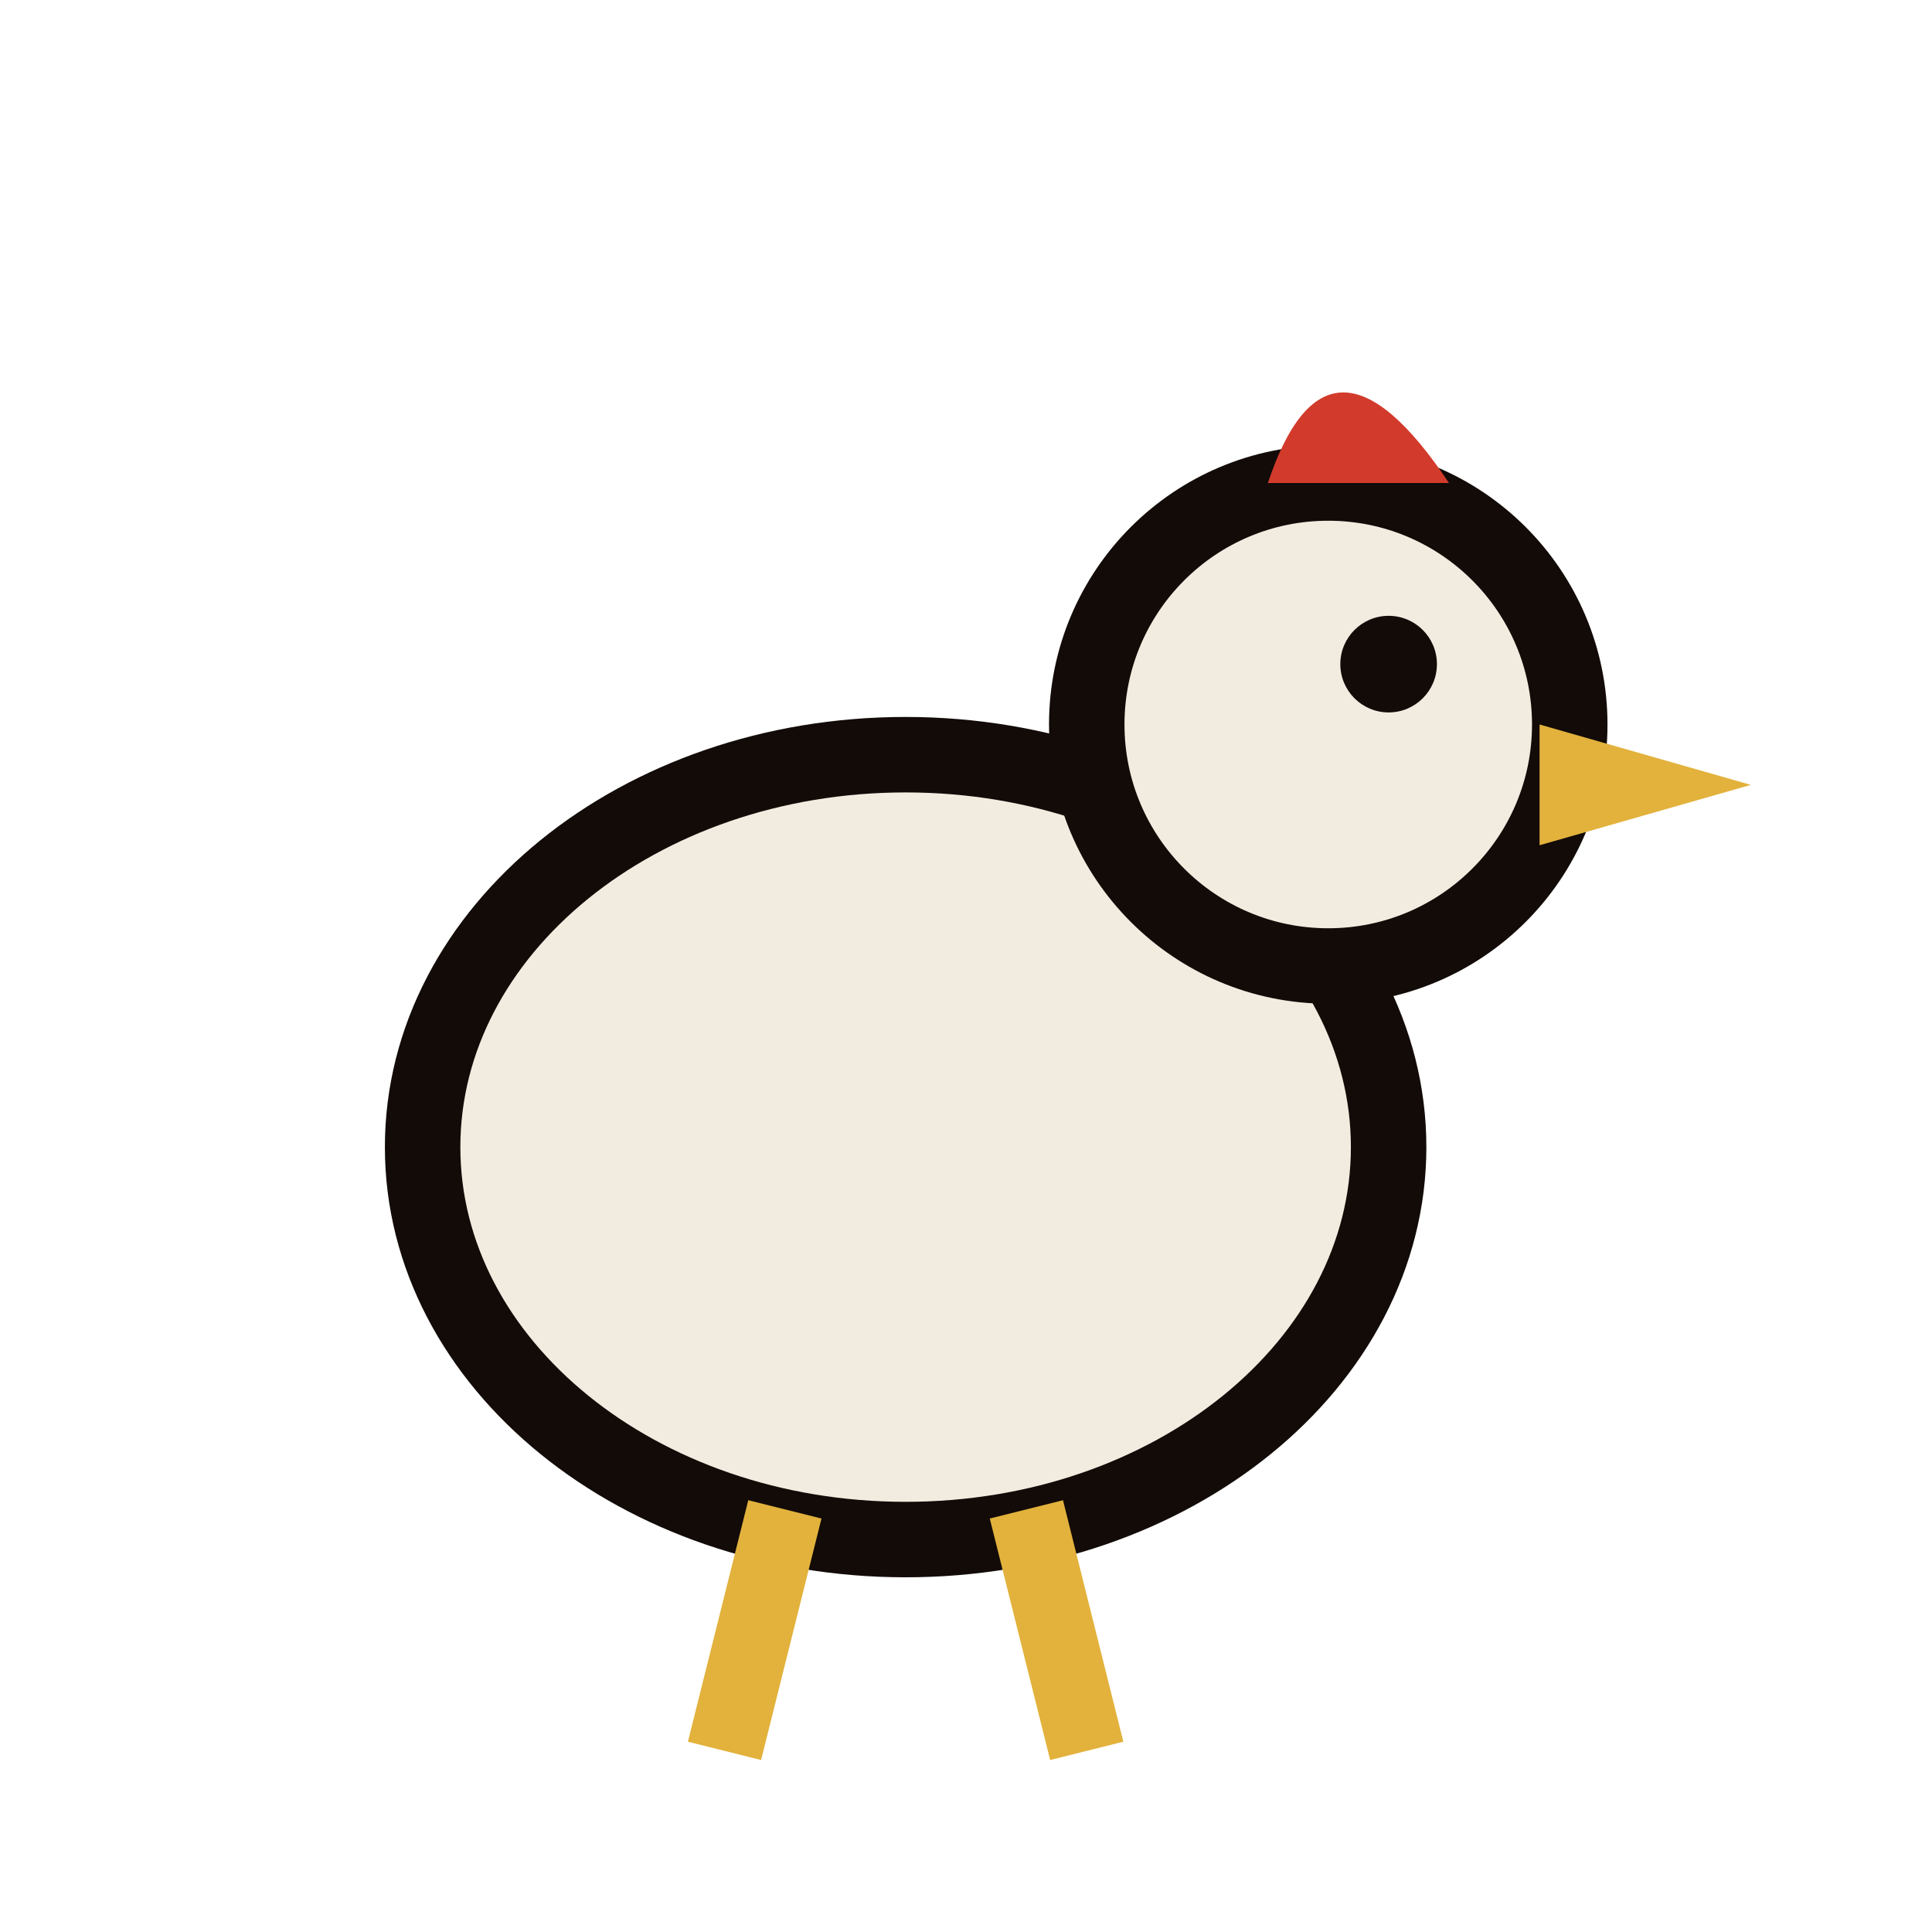
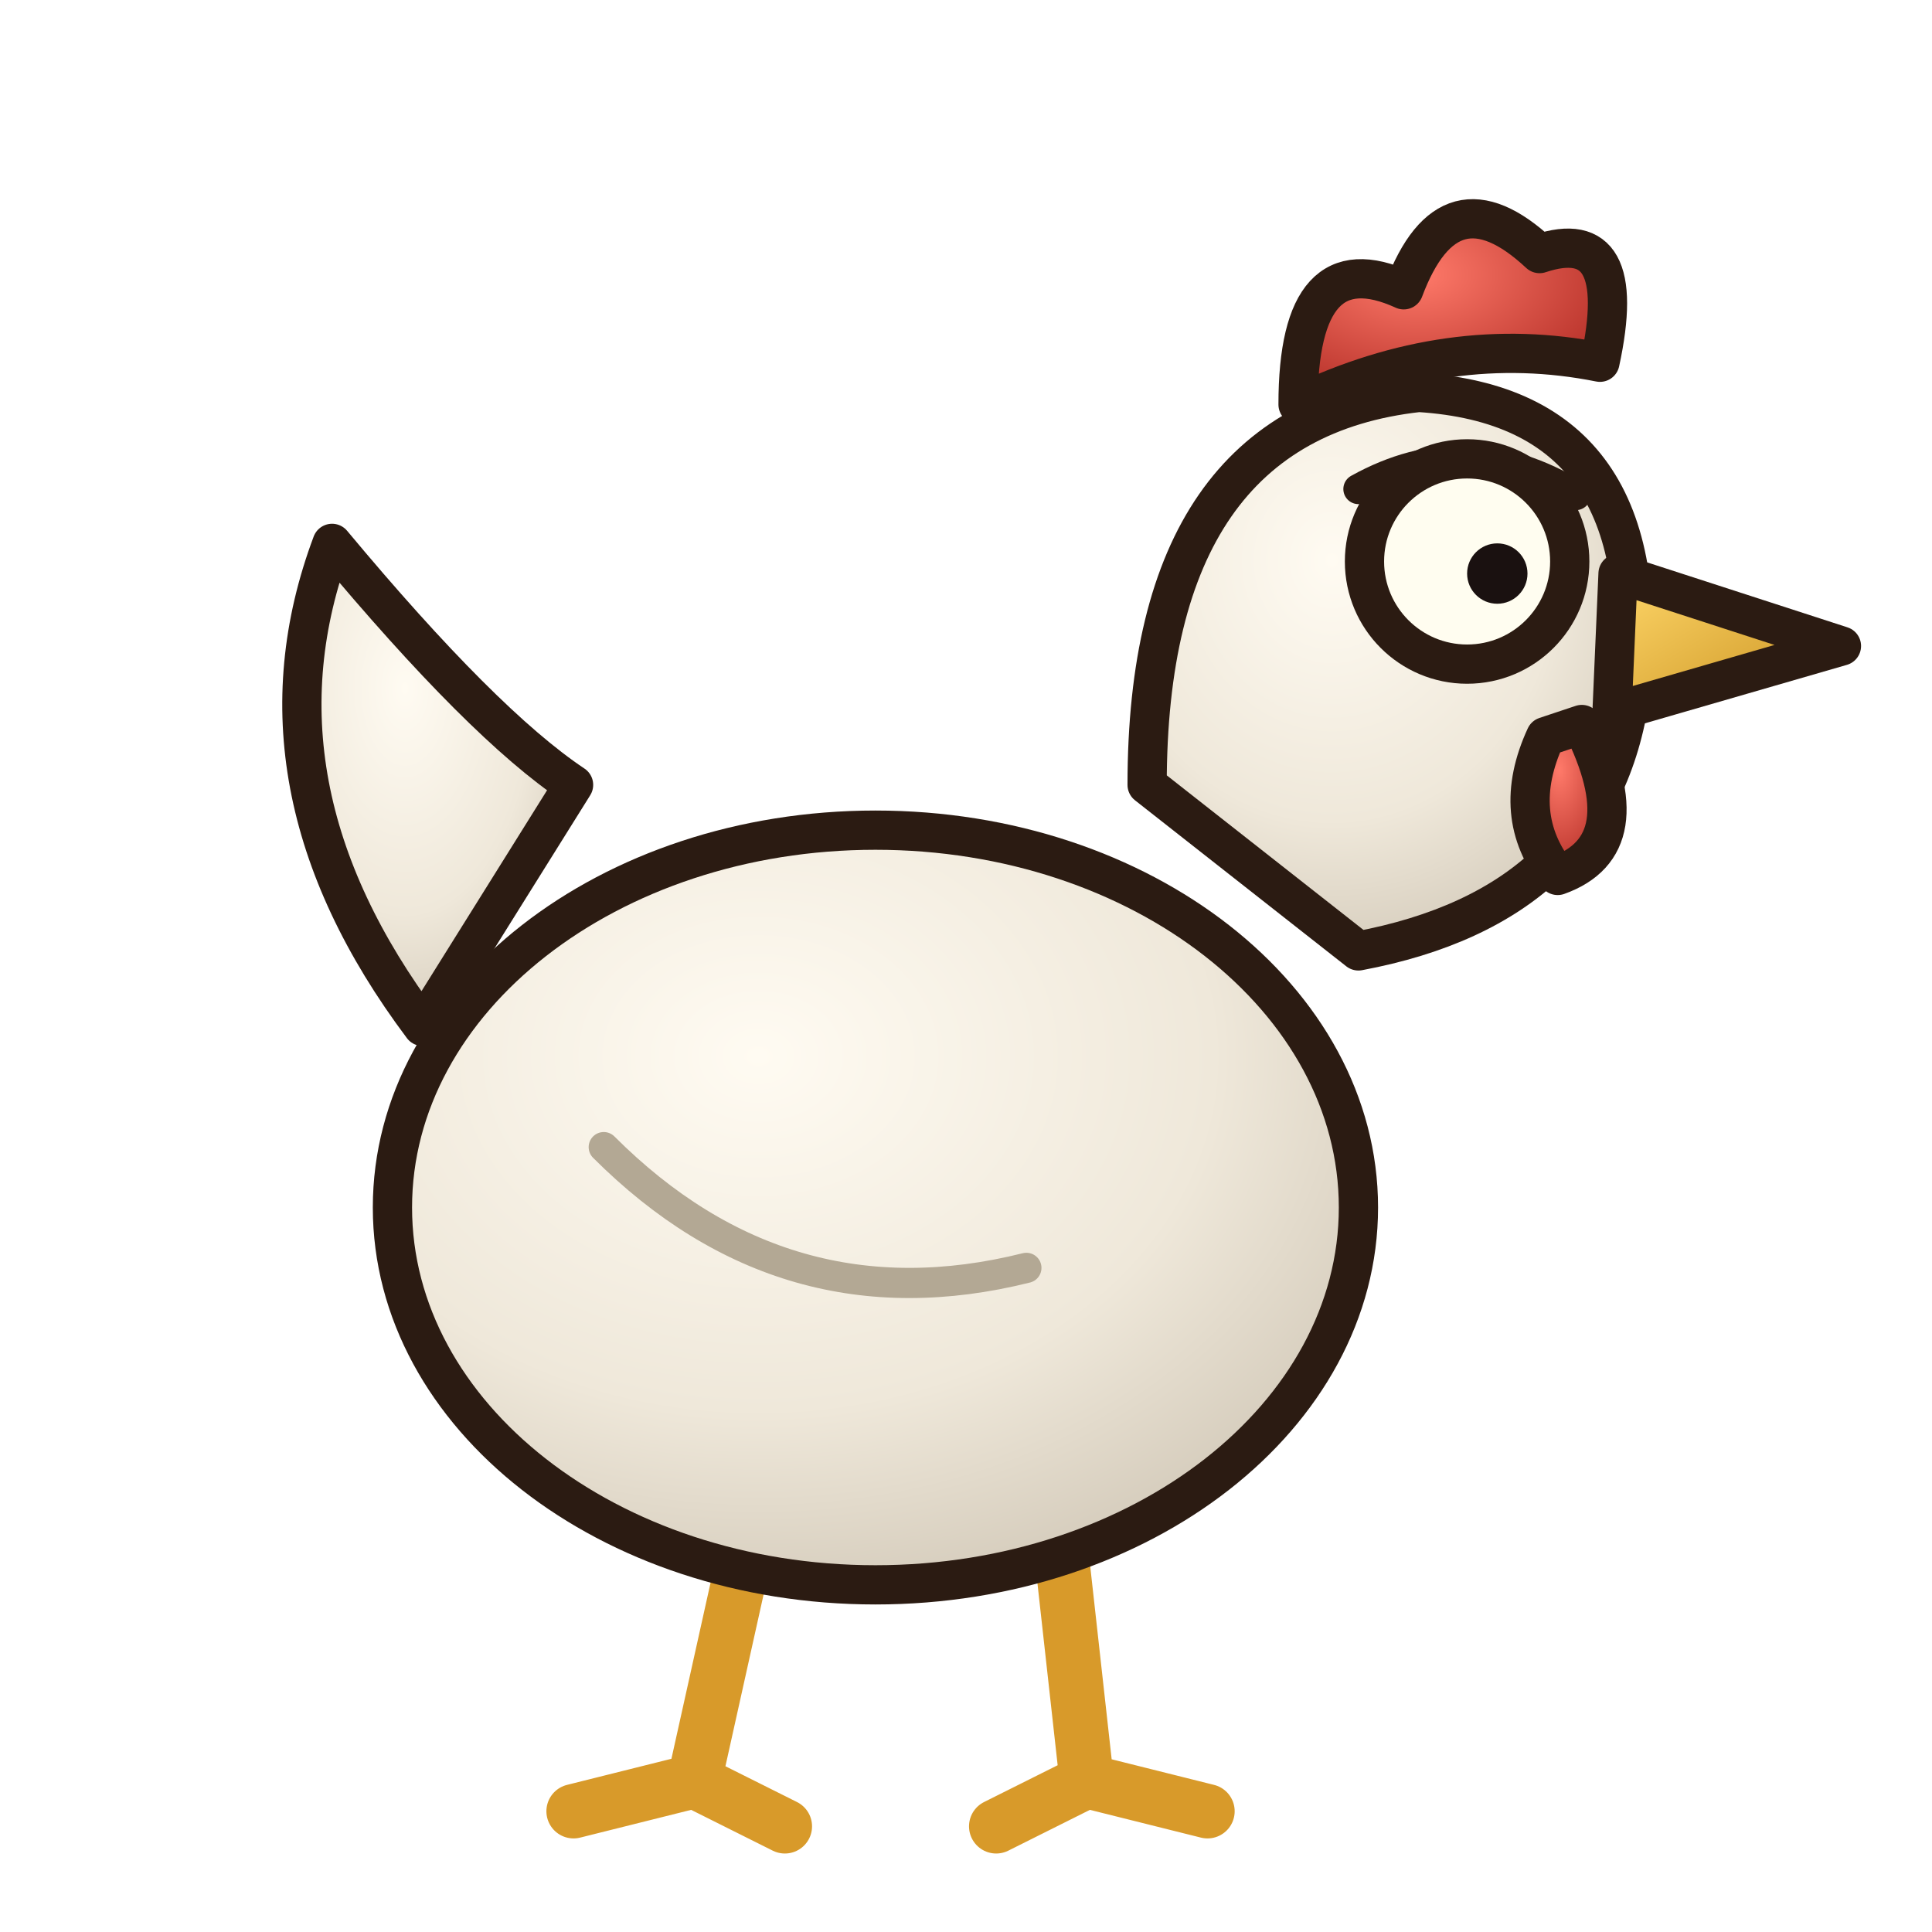
<svg xmlns="http://www.w3.org/2000/svg" viewBox="0 0 64 64">
-   <ellipse cx="30" cy="38" rx="16" ry="13" fill="#f2ece0" stroke="#120b08" stroke-width="2.5" />
-   <circle cx="44" cy="24" r="8" fill="#f2ece0" stroke="#120b08" stroke-width="2.5" />
-   <path d="M51 24 L58 26 L51 28 Z" fill="#e3b23c" />
-   <path d="M42 16 Q44 10 48 16" fill="#d23b2b" />
-   <circle cx="46" cy="22" r="1.6" fill="#120b08" />
-   <path d="M26 50 L24 58 M34 50 L36 58" stroke="#e3b23c" stroke-width="2.5" />
+   <defs>
+     <radialGradient id="feather" cx=".38" cy=".3" r=".85">
+       <stop offset="0" stop-color="#fffbf2" />
+       <stop offset=".55" stop-color="#efe8da" />
+       <stop offset="1" stop-color="#c9bfae" />
+     </radialGradient>
+     <radialGradient id="comb" cx=".38" cy=".3" r=".85">
+       <stop offset="0" stop-color="#ff7a6a" />
+       <stop offset="1" stop-color="#a8221c" />
+     </radialGradient>
+     <linearGradient id="beak" x1="0" y1="0" x2="1" y2="1">
+       <stop offset="0" stop-color="#ffd76a" />
+       <stop offset="1" stop-color="#c8901e" />
+     </linearGradient>
+   </defs>
+   <g stroke="#2b1b12" stroke-width="1.3" stroke-linejoin="round" stroke-linecap="round">
+     <path d="M14 34 Q8 26 11 18 Q16 24 19 26 Z" fill="url(#feather)" />
+     <path d="M25 50 L23 59 M23 59 L19 60 M23 59 L26 60.5 M35 50 L36 59 M36 59 L33 60.5 M36 59 L40 60" fill="none" stroke="#d89a2a" stroke-width="1.8" />
+     <ellipse cx="29" cy="40" rx="16" ry="12.5" fill="url(#feather)" />
+     <path d="M20 38 Q26 44 34 42" fill="none" stroke="#b3a894" stroke-width="1" />
+     <path d="M38 26 Q38 14 47 13 Q55 13.5 54 23 Q53 30 45 31.5 Z" fill="url(#feather)" />
+     <path d="M43 13.4 Q43 8 46.5 9.6 Q48 5.6 51 8.4 Q54 7.4 53 12 Q48 11 43 13.4 Z" fill="url(#comb)" />
+     <path d="M53.6 19 L61 21.4 L53.4 23.6 Z" fill="url(#beak)" />
+     <path d="M52.4 24 Q54.4 28 51.6 29 Q50 27 51.2 24.4 Z" fill="url(#comb)" />
+     <circle cx="48.6" cy="18.6" r="3.4" fill="#fffdf0" />
+     <circle cx="49.6" cy="19" r="1" fill="#1a1110" stroke="none" />
+     <path d="M45 16.2 Q48.6 14.2 52.2 16.4" fill="none" stroke-width="1" />
+   </g>
</svg>
